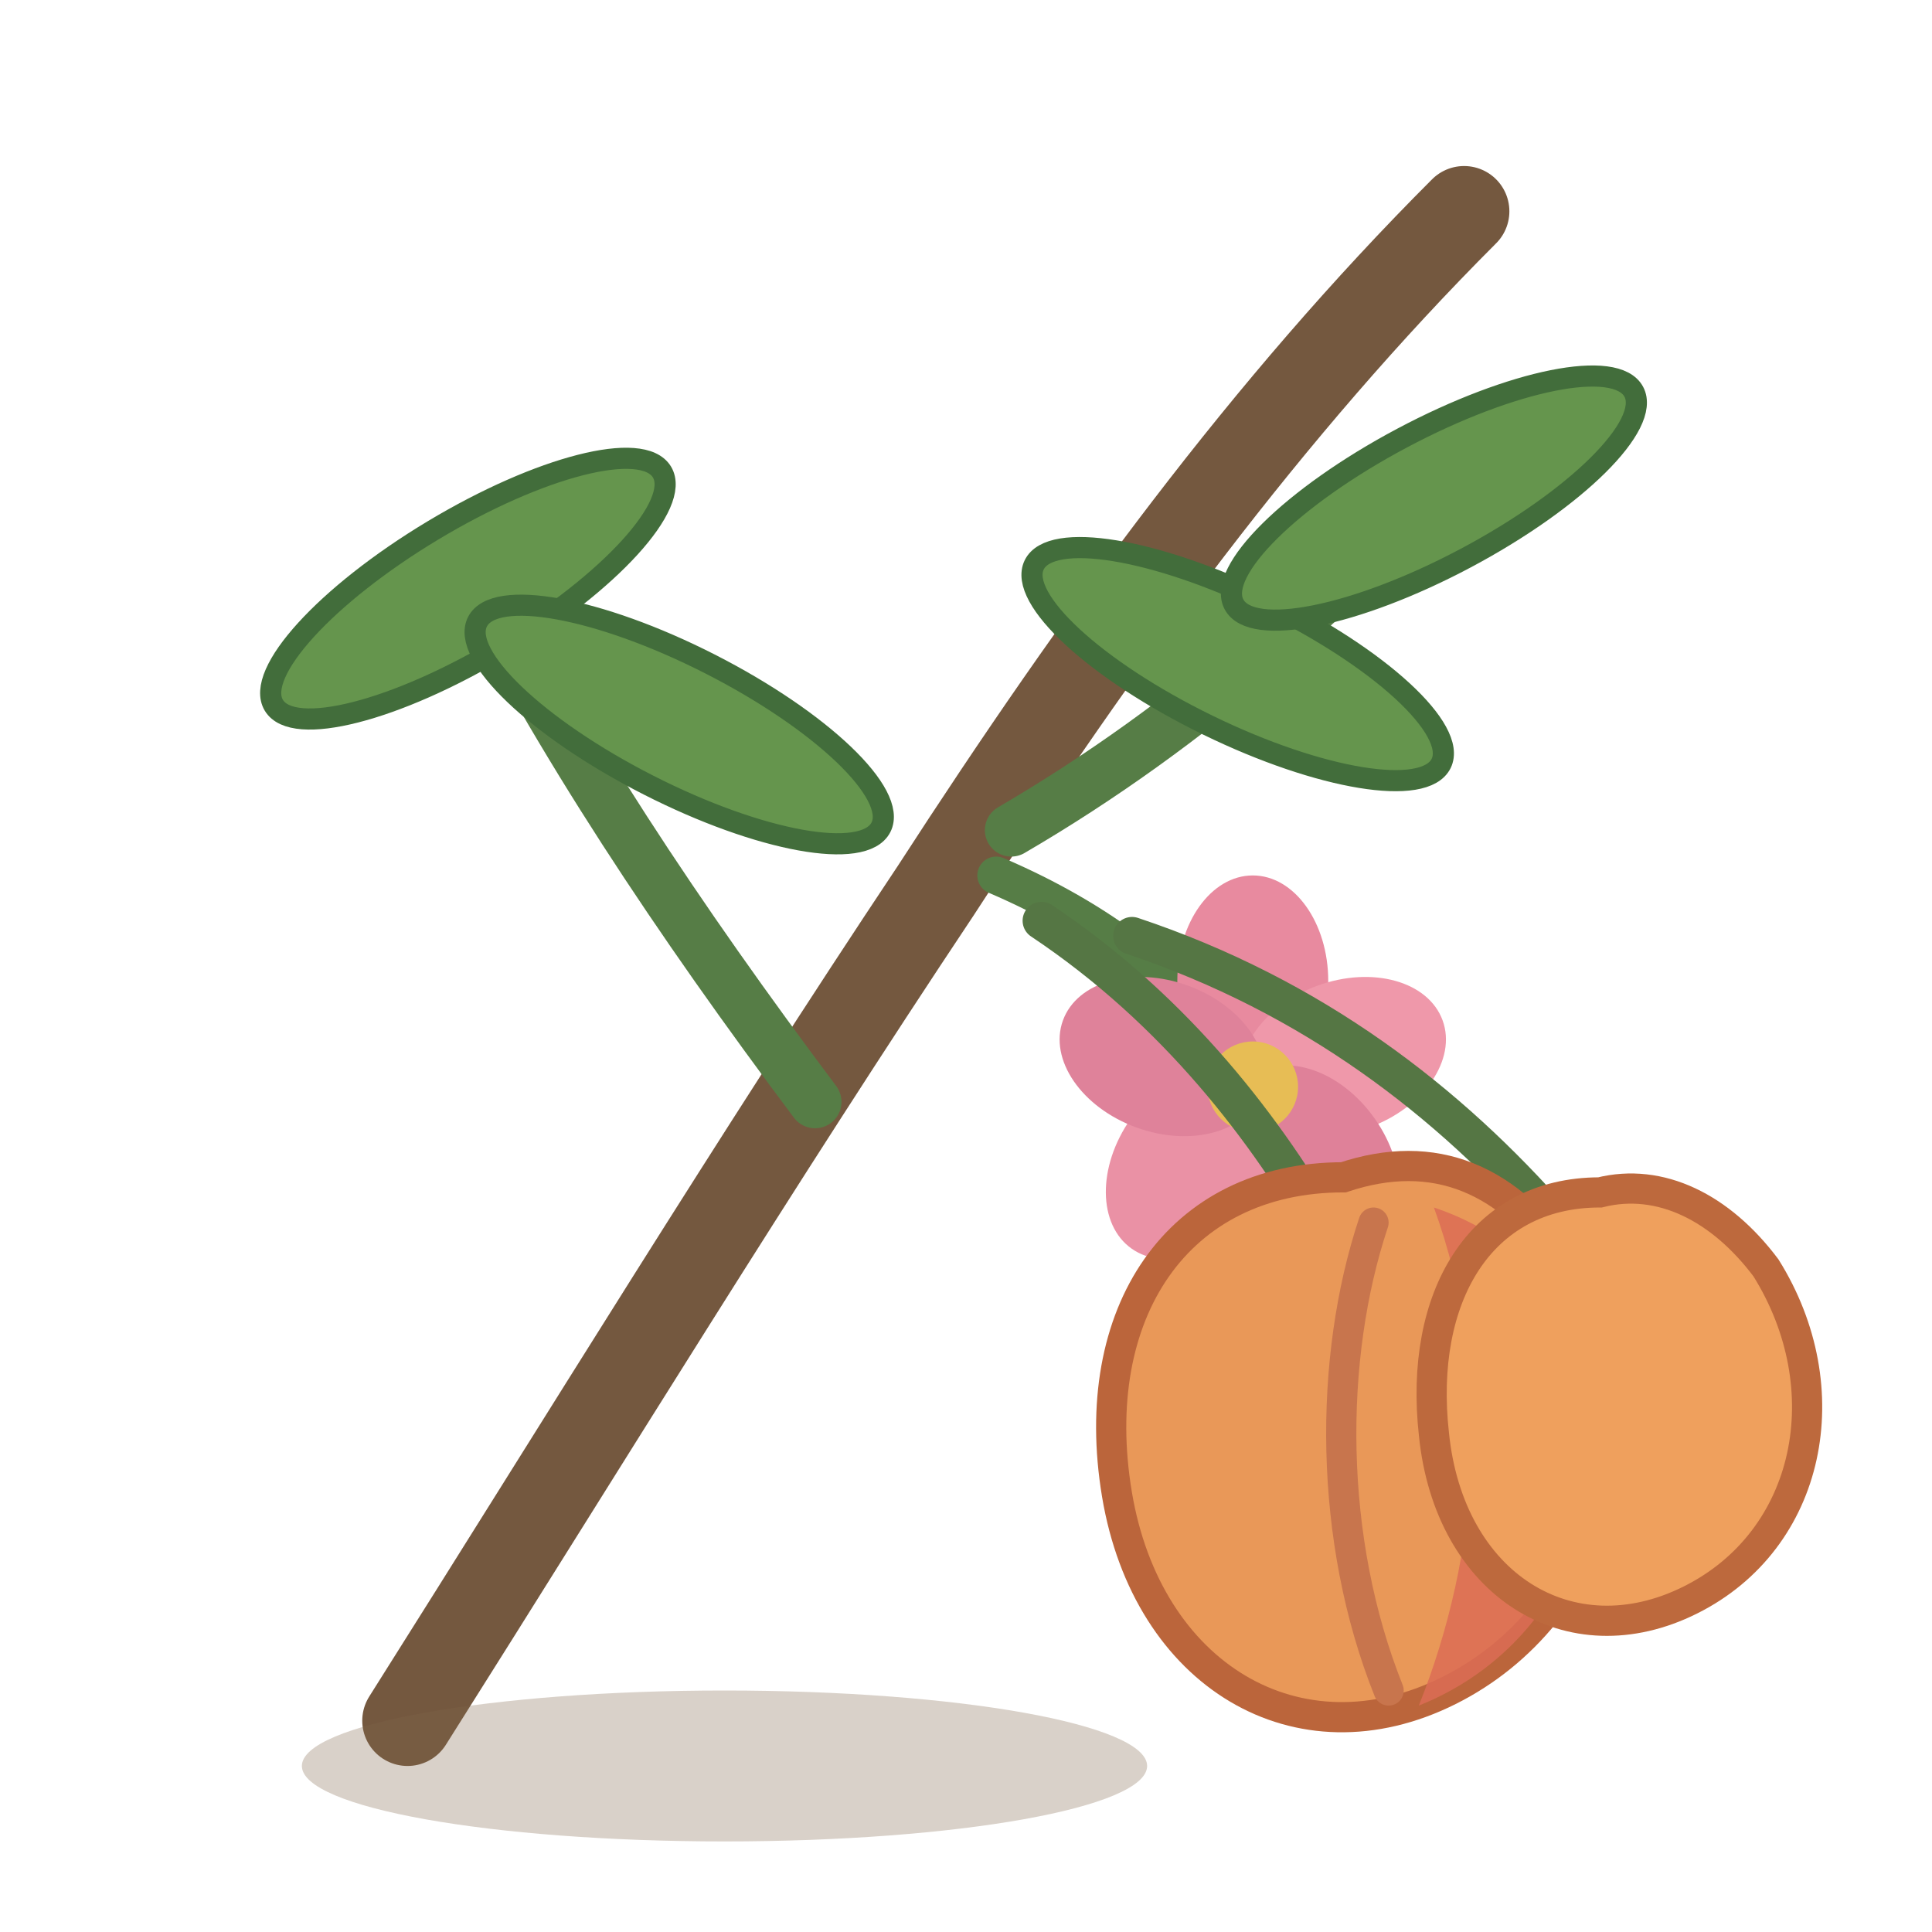
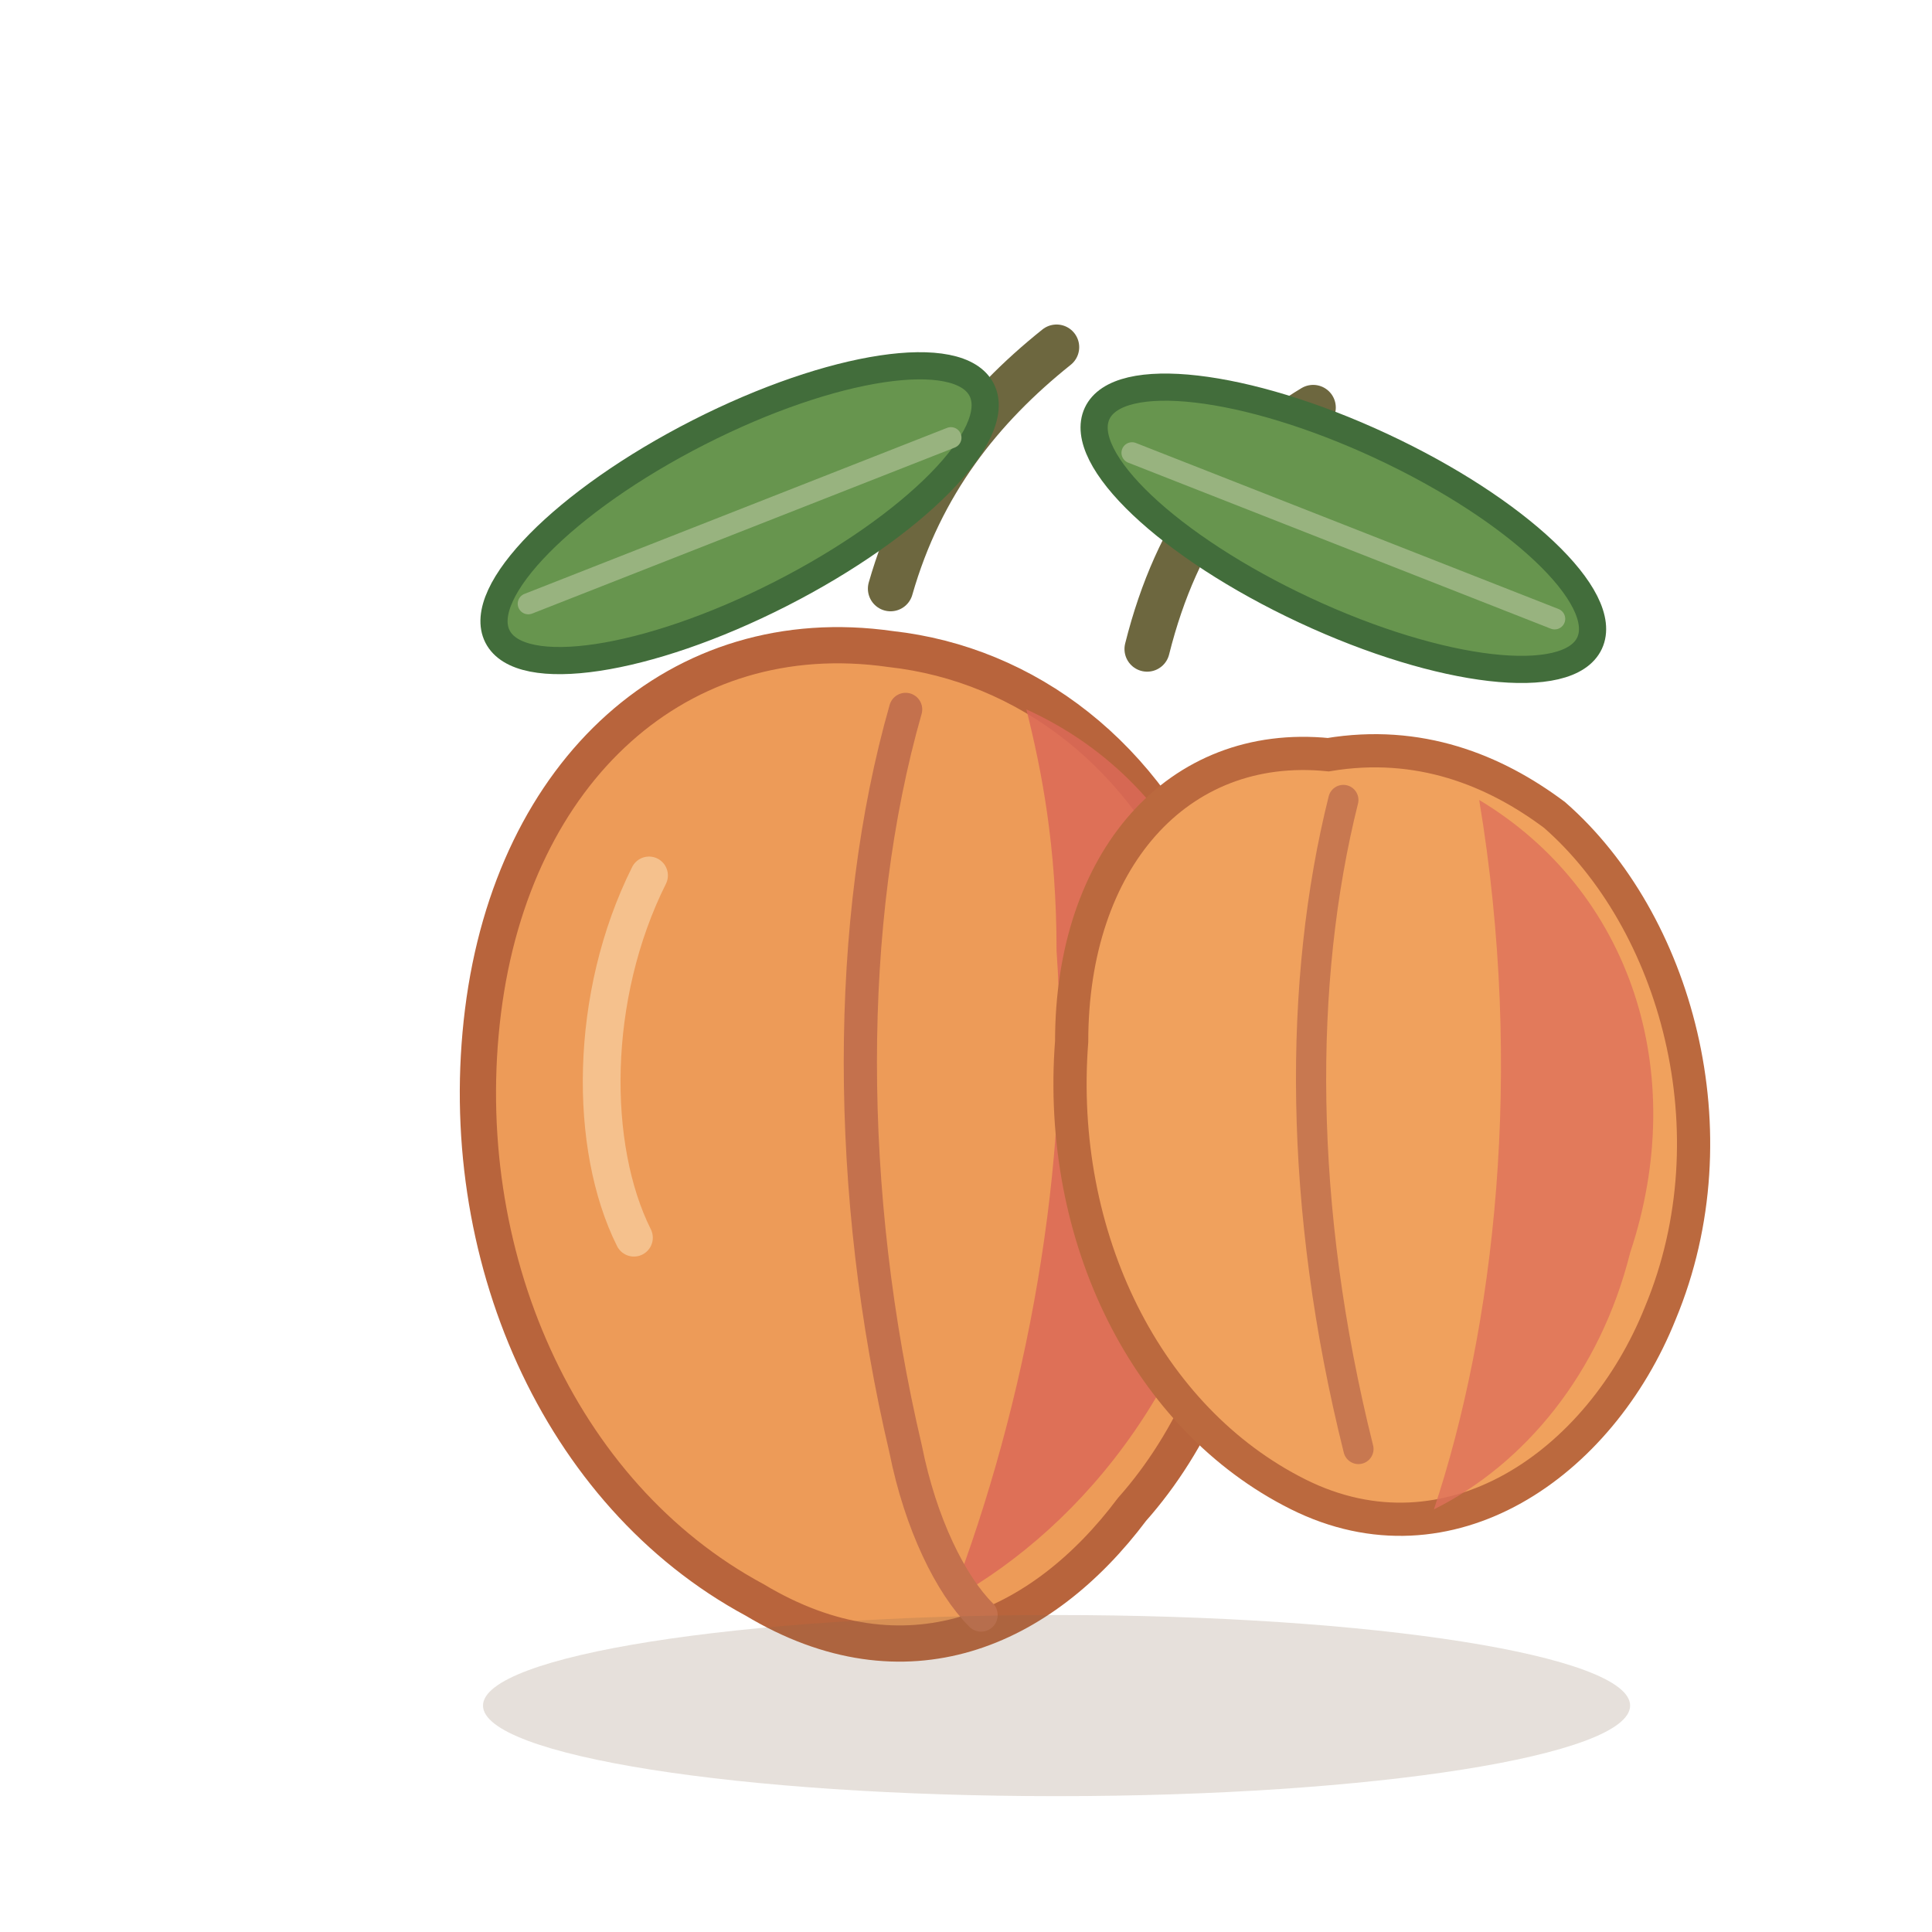
<svg xmlns="http://www.w3.org/2000/svg" viewBox="0 0 128 128" role="img" aria-labelledby="title desc">
-   <path d="M27 114        C39 95 50 77 62 59        C73 42 84 27 97 14" fill="none" stroke="#74583f" stroke-width="6" stroke-linecap="round" />
-   <path d="M54 73        C45 61 37 49 31 37" fill="none" stroke="#567d46" stroke-width="3.5" stroke-linecap="round" />
-   <path d="M67 55        C79 48 89 39 98 29" fill="none" stroke="#567d46" stroke-width="3.5" stroke-linecap="round" />
-   <g fill="#65954d" stroke="#426d3b" stroke-width="1.4">
-     <ellipse cx="31" cy="39" rx="15" ry="4.5" transform="rotate(-31 31 39)" />
-     <ellipse cx="45" cy="48" rx="15" ry="4.5" transform="rotate(27 45 48)" />
-     <ellipse cx="82" cy="44" rx="15" ry="4.5" transform="rotate(26 82 44)" />
-     <ellipse cx="95" cy="33" rx="15" ry="4.5" transform="rotate(-28 95 33)" />
-   </g>
-   <path d="M66 58        C73 61 78 65 82 70" fill="none" stroke="#567d46" stroke-width="2.5" stroke-linecap="round" />
-   <g transform="translate(83 71)">
-     <ellipse cx="0" cy="-6" rx="5" ry="7" fill="#e88a9f" />
-     <ellipse cx="6" cy="-1" rx="5" ry="7" transform="rotate(70 6 -1)" fill="#ef98aa" />
-     <ellipse cx="4" cy="6" rx="5" ry="7" transform="rotate(145 4 6)" fill="#df8199" />
-     <ellipse cx="-4" cy="6" rx="5" ry="7" transform="rotate(-145 -4 6)" fill="#ea91a5" />
-     <ellipse cx="-6" cy="-1" rx="5" ry="7" transform="rotate(-70 -6 -1)" fill="#df829a" />
-     <circle cx="0" cy="1" r="3" fill="#e7bd55" />
-   </g>
-   <path d="M69 61        C78 67 84 75 88 82         M75 62        C87 66 96 73 103 81" fill="none" stroke="#557644" stroke-width="2.5" stroke-linecap="round" />
-   <path d="M89 78        C78 78 72 87 74 99        C76 111 86 117 96 112        C106 107 110 94 104 84        C100 78 95 76 89 78Z" fill="#e99858" stroke="#bb653b" stroke-width="2" />
-   <path d="M95 80        C104 83 108 92 105 101        C103 107 99 111 94 113        C98 103 99 91 95 80Z" fill="#dc6c55" opacity="0.85" />
-   <path d="M91 81        C88 90 88 102 92 112" fill="none" stroke="#c8754d" stroke-width="2" stroke-linecap="round" />
-   <path d="M106 79        C98 79 94 86 95 95        C96 105 104 110 112 106        C120 102 122 92 117 84        C114 80 110 78 106 79Z" fill="#efa05d" stroke="#bd693d" stroke-width="2" />
-   <ellipse cx="48" cy="117" rx="28" ry="5" fill="#81664a" opacity="0.3" />
+   <path d="M59 39        C61 32 65 27 70 23         M76 43        C78 35 82 30 87 27" fill="none" stroke="#6d673f" stroke-width="3" stroke-linecap="round">
+   </path>
+   <ellipse cx="49" cy="34" rx="18" ry="6" transform="rotate(-27 49 34)" fill="#67954e" stroke="#426d3b" stroke-width="1.8">
+   </ellipse>
+   <path d="M35 40 L63 29" fill="none" stroke="#98b37f" stroke-width="1.4" stroke-linecap="round">
+   </path>
+   <ellipse cx="89" cy="35" rx="18" ry="6" transform="rotate(25 89 35)" fill="#67954e" stroke="#426d3b" stroke-width="1.8">
+   </ellipse>
+   <path d="M75 30 L103 41" fill="none" stroke="#98b37f" stroke-width="1.4" stroke-linecap="round">
+   </path>
+   <path d="M59 43        C45 41 34 51 32 67        C30 83 37 99 50 106        C60 112 69 108 75 100        C83 91 86 75 80 60        C76 50 68 44 59 43Z" fill="#ed9b58" stroke="#b8643c" stroke-width="2.4">
+   </path>
+   <path d="M68 47        C79 52 84 64 82 77        C80 91 72 101 63 106        C68 93 71 77 70 63        C70 56 69 51 68 47Z" fill="#dc6857" opacity="0.85">
+   </path>
+   <path d="M60 47        C56 61 56 79 60 96        C61 101 63 105 65 107" fill="none" stroke="#c4714d" stroke-width="2.2" stroke-linecap="round">
+   </path>
+   <path d="M43 58        C39 66 39 76 42 82" fill="none" stroke="#f5c18d" stroke-width="2.5" stroke-linecap="round">
+   </path>
+   <path d="M88 50        C78 49 71 57 71 69        C70 82 76 94 86 99        C96 104 106 97 110 87        C115 75 111 61 103 54        C99 51 94 49 88 50Z" fill="#f0a15d" stroke="#bb693e" stroke-width="2.2">
+   </path>
+   <path d="M98 53        C108 59 112 71 108 83        C106 91 101 97 95 100        C99 88 101 71 98 53Z" fill="#df705a" opacity="0.8">
+   </path>
+   <path d="M89 53        C86 65 86 80 90 96" fill="none" stroke="#c87850" stroke-width="2" stroke-linecap="round">
+   </path>
+   <ellipse cx="70" cy="113" rx="38" ry="6" fill="#81664a" opacity="0.2">
+   </ellipse>
</svg>
